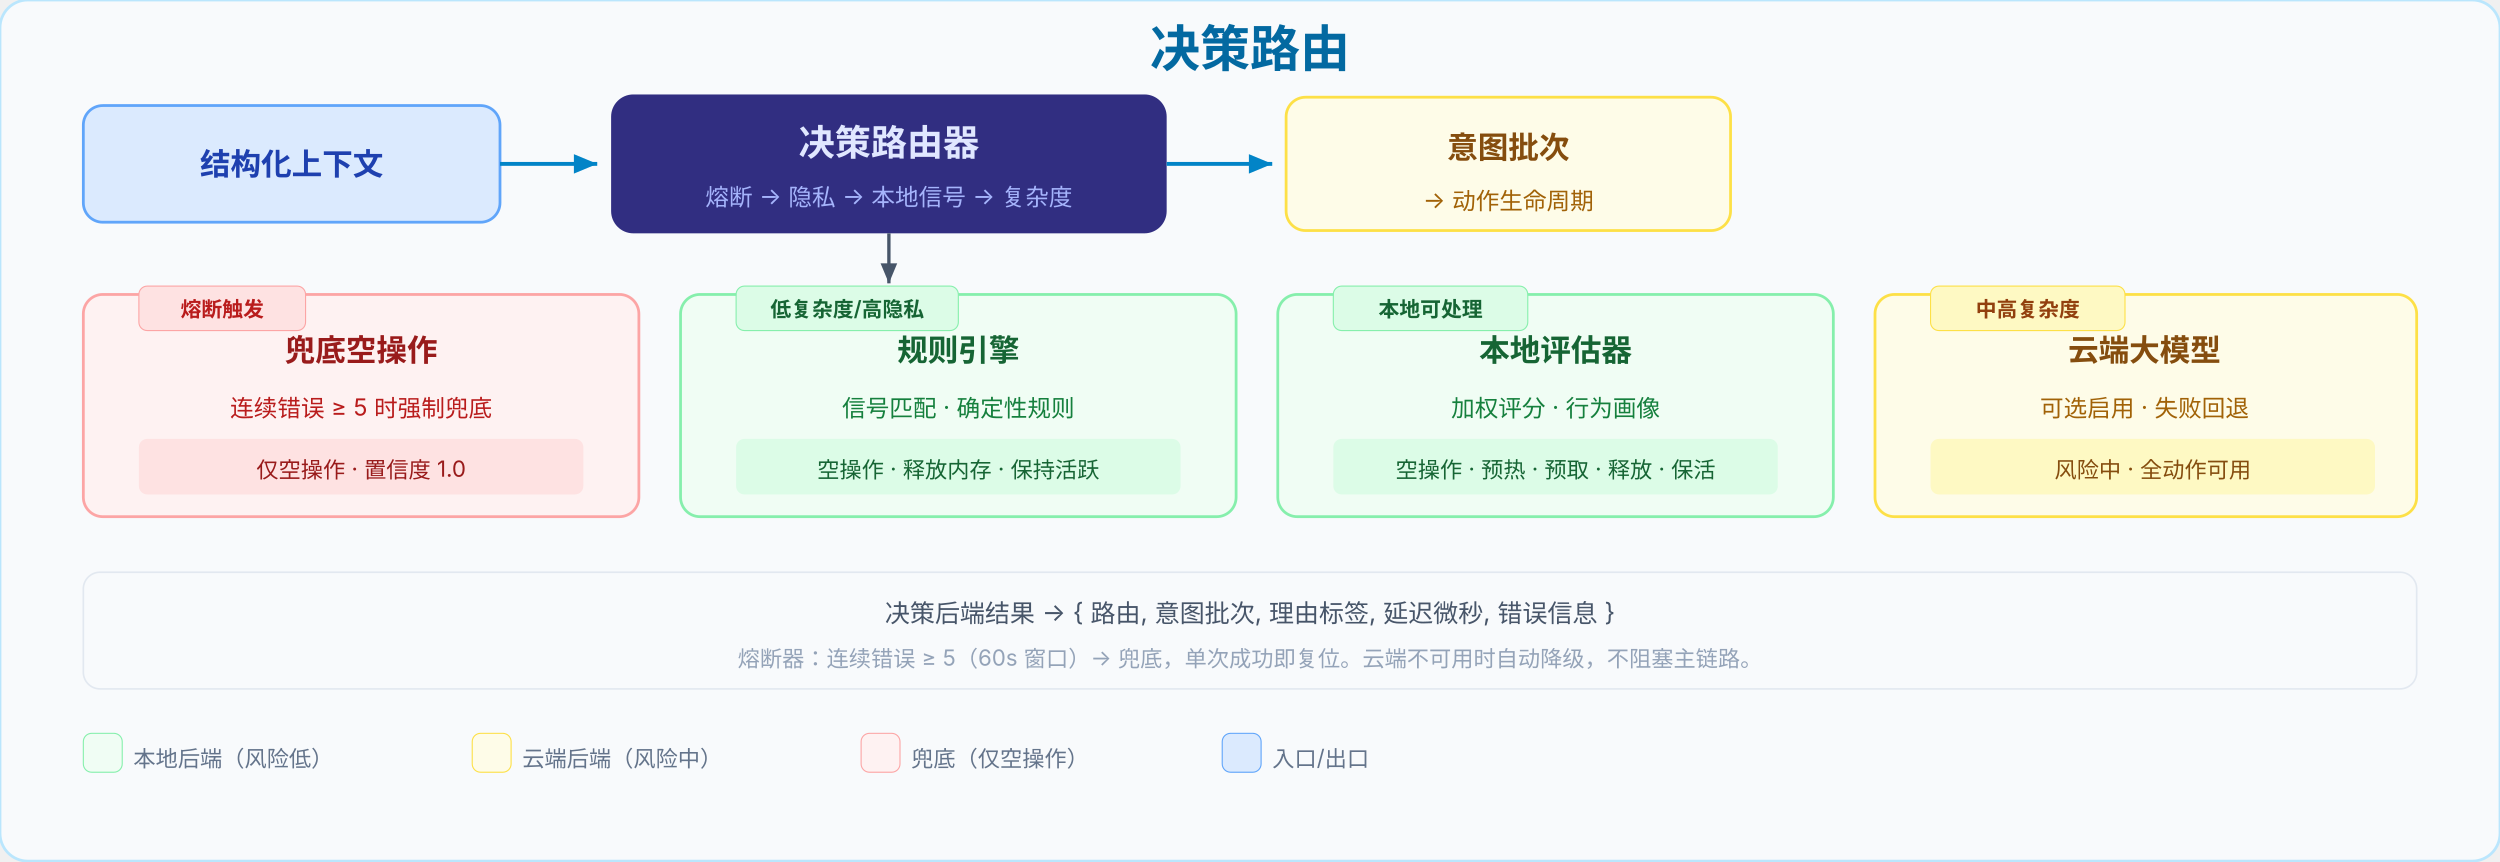
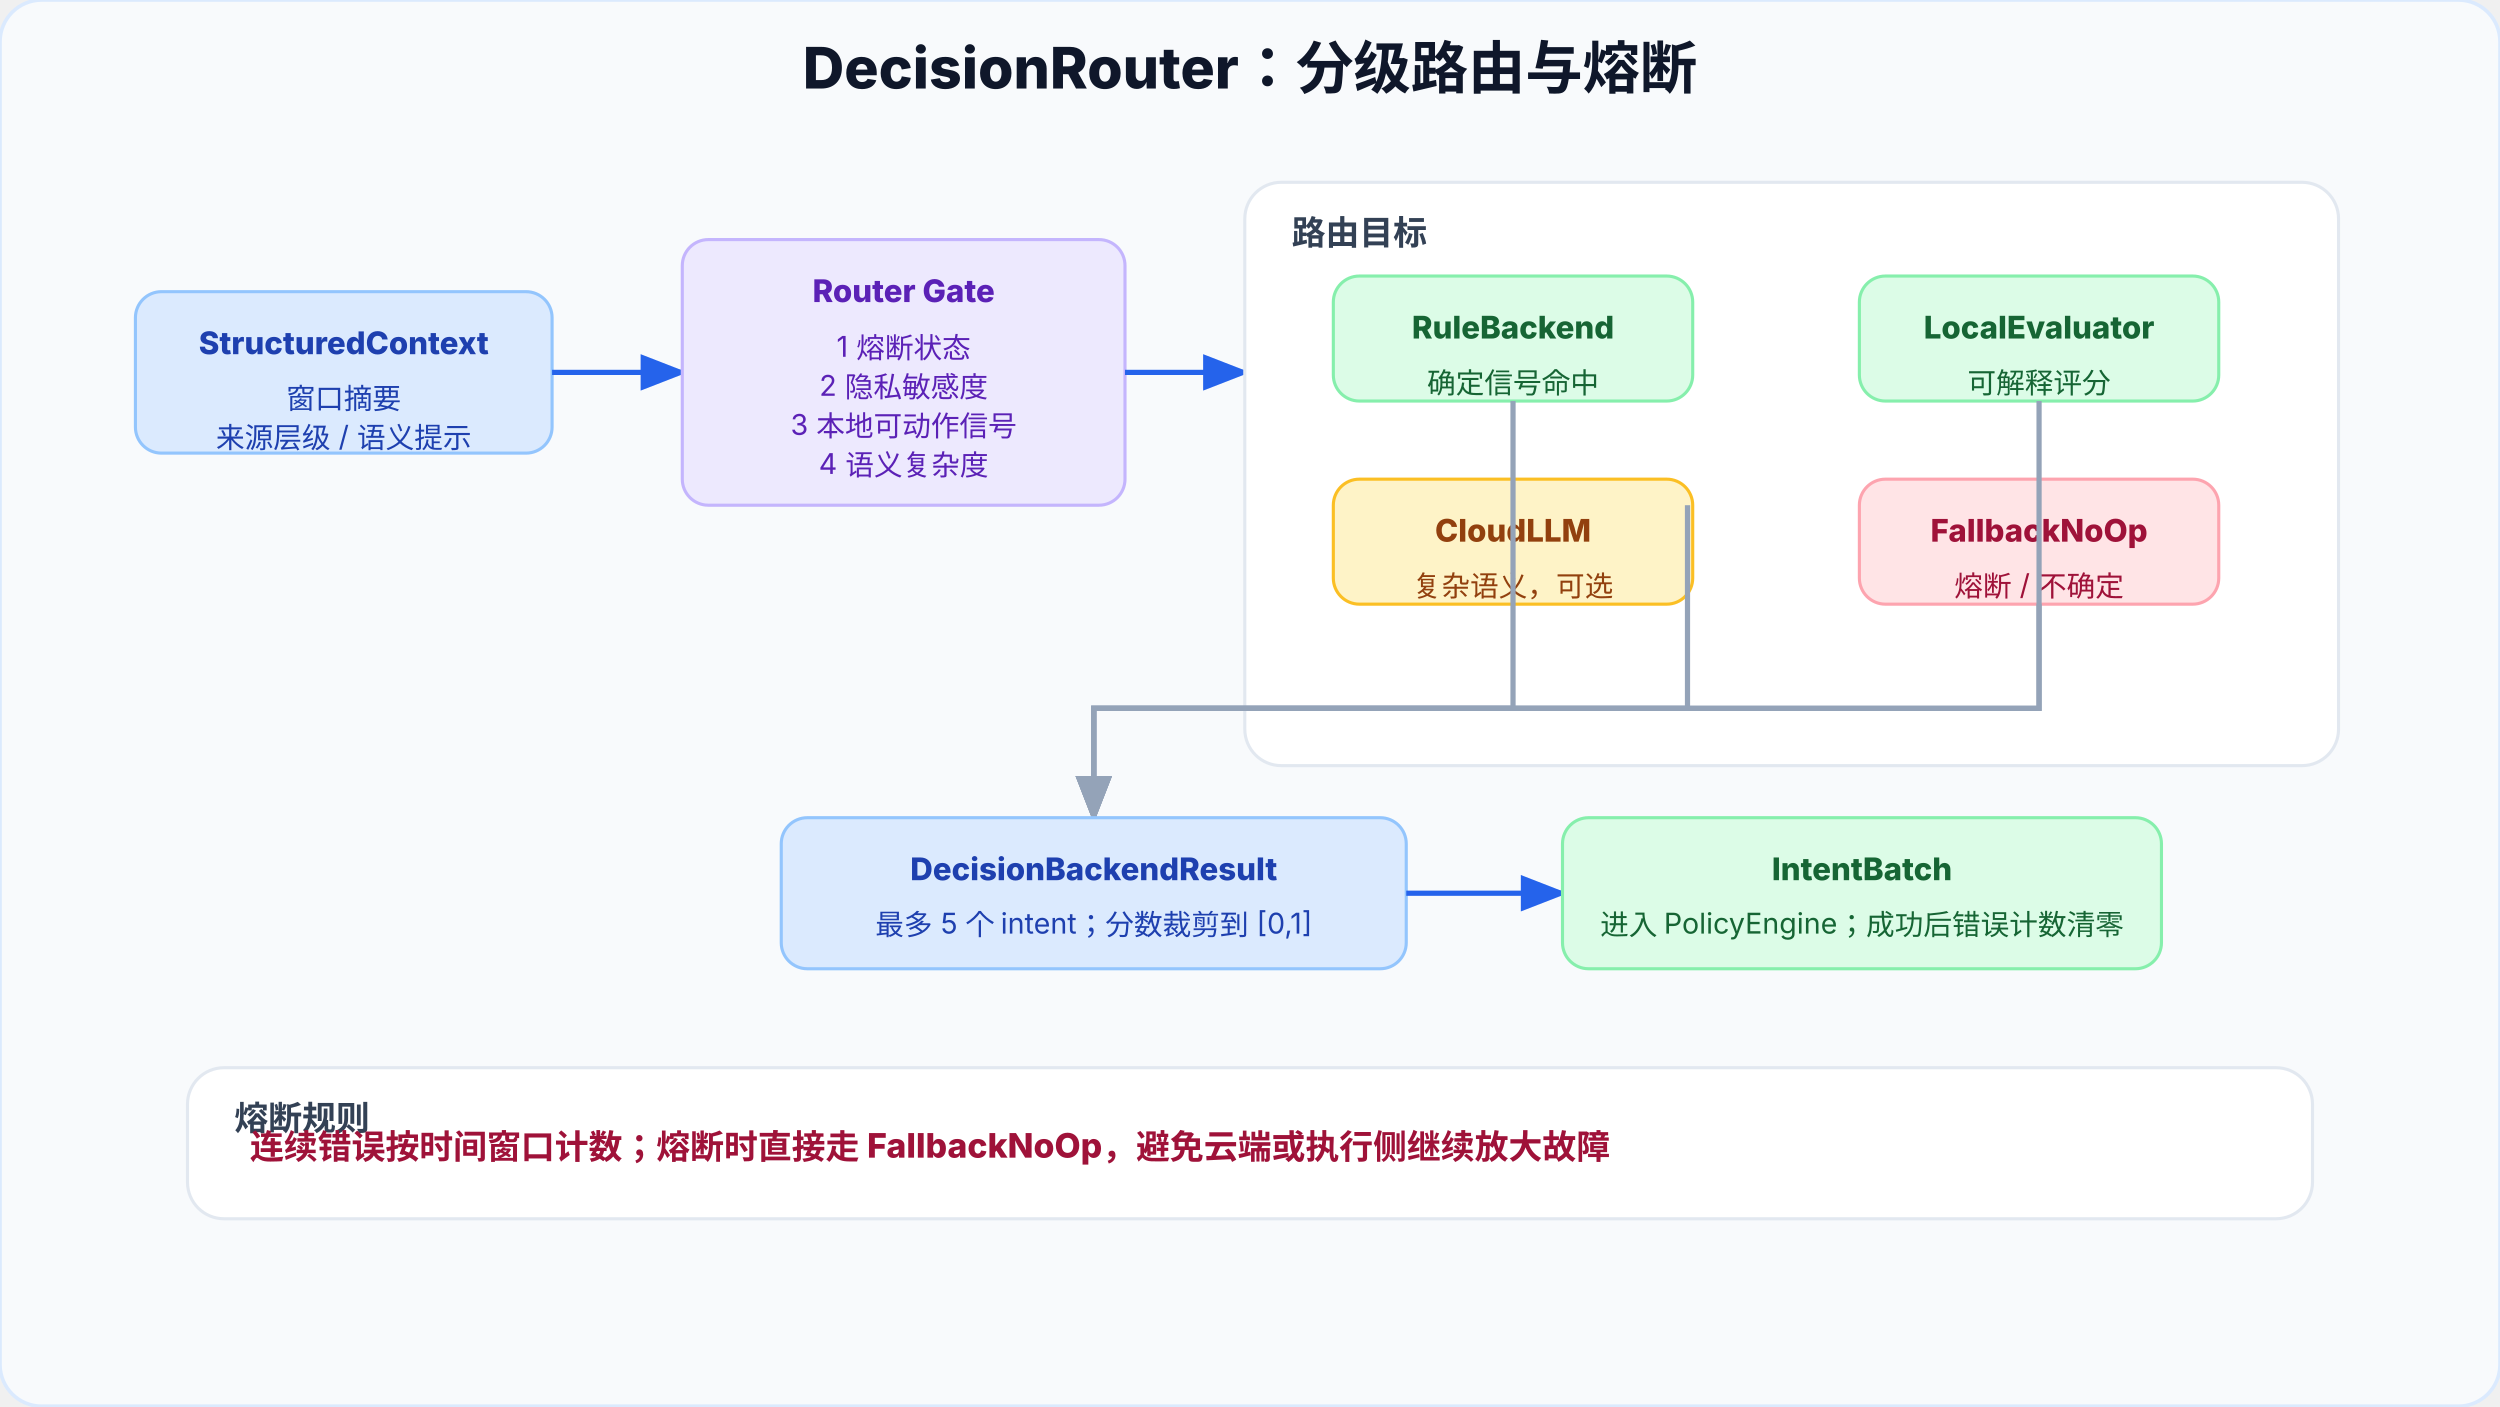
- <svg xmlns="http://www.w3.org/2000/svg" viewBox="0 0 900 310" font-family="system-ui, -apple-system, sans-serif">
+ <svg xmlns="http://www.w3.org/2000/svg" viewBox="0 0 960 540">
  <defs>
-     <marker id="arrow" markerWidth="6" markerHeight="5" refX="6" refY="2.5" orient="auto">
-       <path d="M0,0 L6,2.5 L0,5 Z" fill="#0284c7" />
+     <marker id="arrow" markerWidth="9" markerHeight="7" refX="8" refY="3.5" orient="auto" markerUnits="strokeWidth">
+       <path d="M0,0 L9,3.5 L0,7 Z" fill="#2563eb" />
    </marker>
-     <marker id="arrow-down" markerWidth="6" markerHeight="5" refX="6" refY="2.5" orient="auto">
-       <path d="M0,0 L6,2.5 L0,5 Z" fill="#475569" />
+     <marker id="arrow-muted" markerWidth="9" markerHeight="7" refX="8" refY="3.5" orient="auto" markerUnits="strokeWidth">
+       <path d="M0,0 L9,3.5 L0,7 Z" fill="#94a3b8" />
    </marker>
+     <style>
+       text { font-family: system-ui, -apple-system, BlinkMacSystemFont, "Segoe UI", sans-serif; }
+       .title { font-size: 22px; font-weight: 800; fill: #0f172a; }
+       .label { font-size: 13px; font-weight: 750; }
+       .small { font-size: 11px; }
+       .tiny { font-size: 10px; }
+       .muted { fill: #64748b; }
+       .box { stroke-width: 1.2; }
+       .soft { fill: #ffffff; stroke: #cbd5e1; stroke-width: 1.1; }
+       .lane-title { font-size: 13px; font-weight: 800; fill: #334155; }
+     </style>
  </defs>
-   <rect width="900" height="310" rx="10" fill="#f8fafc" stroke="#bae6fd" stroke-width="1" />
-   <text x="450" y="24" text-anchor="middle" font-size="18" font-weight="700" fill="#0369a1">决策路由</text>
-   <rect x="30" y="38" width="150" height="42" rx="7" fill="#dbeafe" stroke="#60a5fa" stroke-width="1" />
-   <text x="105" y="63" text-anchor="middle" font-size="11" font-weight="700" fill="#1e40af">结构化上下文</text>
-   <line x1="180" y1="59" x2="215" y2="59" stroke="#0284c7" stroke-width="1.4" marker-end="url(#arrow)" />
-   <rect x="220" y="34" width="200" height="50" rx="8" fill="#312e81" stroke-width="0" />
-   <text x="320" y="56" text-anchor="middle" font-size="13" font-weight="800" fill="#e0e7ff">决策路由器</text>
-   <text x="320" y="74" text-anchor="middle" font-size="8.5" fill="#a5b4fc">熔断 → 隐私 → 本地信号 → 复杂度</text>
-   <line x1="420" y1="59" x2="458" y2="59" stroke="#0284c7" stroke-width="1.4" marker-end="url(#arrow)" />
-   <rect x="463" y="35" width="160" height="48" rx="7" fill="#fefce8" stroke="#fde047" stroke-width="1" />
-   <text x="543" y="57" text-anchor="middle" font-size="11" font-weight="700" fill="#854d0e">意图批次</text>
-   <text x="543" y="75" text-anchor="middle" font-size="8.5" fill="#a16207">→ 动作生命周期</text>
-   <line x1="320" y1="84" x2="320" y2="102" stroke="#475569" stroke-width="1.2" marker-end="url(#arrow-down)" />
-   <rect x="30" y="106" width="200" height="80" rx="7" fill="#fef2f2" stroke="#fca5a5" stroke-width="1" />
-   <rect x="50" y="103" width="60" height="16" rx="3" fill="#fee2e2" stroke="#fca5a5" stroke-width="0.4" />
-   <text x="80" y="114" text-anchor="middle" font-size="7.5" font-weight="600" fill="#b91c1c">熔断触发</text>
-   <text x="130" y="130" text-anchor="middle" font-size="11" font-weight="700" fill="#991b1b">兜底空操作</text>
-   <text x="130" y="150" text-anchor="middle" font-size="8.5" fill="#b91c1c">连续错误 ≥ 5 时强制兜底</text>
-   <rect x="50" y="158" width="160" height="20" rx="3" fill="#fee2e2" />
-   <text x="130" y="172" text-anchor="middle" font-size="8" fill="#991b1b">仅空操作 · 置信度 1.0</text>
-   <rect x="245" y="106" width="200" height="80" rx="7" fill="#f0fdf4" stroke="#86efac" stroke-width="1" />
-   <rect x="265" y="103" width="80" height="16" rx="3" fill="#dcfce7" stroke="#86efac" stroke-width="0.4" />
-   <text x="305" y="114" text-anchor="middle" font-size="7.5" font-weight="600" fill="#166534">低复杂度/高隐私</text>
-   <text x="345" y="130" text-anchor="middle" font-size="11" font-weight="700" fill="#166534">规则引擎</text>
-   <text x="345" y="150" text-anchor="middle" font-size="8.5" fill="#15803d">信号匹配 · 确定性规则</text>
-   <rect x="265" y="158" width="160" height="20" rx="3" fill="#dcfce7" />
-   <text x="345" y="172" text-anchor="middle" font-size="8" fill="#166534">空操作 · 释放内存 · 保持活跃</text>
-   <rect x="460" y="106" width="200" height="80" rx="7" fill="#f0fdf4" stroke="#86efac" stroke-width="1" />
-   <rect x="480" y="103" width="70" height="16" rx="3" fill="#dcfce7" stroke="#86efac" stroke-width="0.4" />
-   <text x="515" y="114" text-anchor="middle" font-size="7.5" font-weight="600" fill="#166534">本地可处理</text>
-   <text x="560" y="130" text-anchor="middle" font-size="11" font-weight="700" fill="#166534">本地评估器</text>
-   <text x="560" y="150" text-anchor="middle" font-size="8.5" fill="#15803d">加权评分 · 行为画像</text>
-   <rect x="480" y="158" width="160" height="20" rx="3" fill="#dcfce7" />
-   <text x="560" y="172" text-anchor="middle" font-size="8" fill="#166534">空操作 · 预热 · 预取 · 释放 · 保活</text>
-   <rect x="675" y="106" width="195" height="80" rx="7" fill="#fefce8" stroke="#fde047" stroke-width="1" />
-   <rect x="695" y="103" width="70" height="16" rx="3" fill="#fef9c3" stroke="#fde047" stroke-width="0.4" />
-   <text x="730" y="114" text-anchor="middle" font-size="7.5" font-weight="600" fill="#92400e">中高复杂度</text>
-   <text x="772" y="130" text-anchor="middle" font-size="11" font-weight="700" fill="#854d0e">云端大模型</text>
-   <text x="772" y="150" text-anchor="middle" font-size="8.5" fill="#a16207">可选启用 · 失败回退</text>
-   <rect x="695" y="158" width="160" height="20" rx="3" fill="#fef9c3" />
-   <text x="775" y="172" text-anchor="middle" font-size="8" fill="#854d0e">风险中 · 全动作可用</text>
-   <rect x="30" y="206" width="840" height="42" rx="6" fill="#f8fafc" stroke="#e2e8f0" stroke-width="0.6" />
-   <text x="450" y="224" text-anchor="middle" font-size="9" fill="#475569">
-     决策后端结果 → { 路由, 意图批次, 理由标签, 延迟微秒, 错误信息 }
-   </text>
-   <text x="450" y="240" text-anchor="middle" font-size="8" fill="#94a3b8">
-     熔断器：连续错误 ≥ 5（60s 窗口）→ 兜底，单次成功即复位。云端不可用时自动降级，不阻塞主链路。
-   </text>
-   <rect x="30" y="264" width="14" height="14" rx="3" fill="#f0fdf4" stroke="#86efac" stroke-width="0.4" />
-   <text x="48" y="276" font-size="8" fill="#64748b">本地后端（风险低）</text>
-   <rect x="170" y="264" width="14" height="14" rx="3" fill="#fefce8" stroke="#fde047" stroke-width="0.4" />
-   <text x="188" y="276" font-size="8" fill="#64748b">云端后端（风险中）</text>
-   <rect x="310" y="264" width="14" height="14" rx="3" fill="#fef2f2" stroke="#fca5a5" stroke-width="0.4" />
-   <text x="328" y="276" font-size="8" fill="#64748b">兜底（仅空操作）</text>
-   <rect x="440" y="264" width="14" height="14" rx="3" fill="#dbeafe" stroke="#60a5fa" stroke-width="0.4" />
-   <text x="458" y="276" font-size="8" fill="#64748b">入口/出口</text>
+   <rect width="960" height="540" rx="16" fill="#f8fafc" stroke="#dbeafe" stroke-width="1.4" />
+   <text x="480" y="34" text-anchor="middle" class="title">DecisionRouter：分级路由与熔断</text>
+   <rect x="52" y="112" width="160" height="62" rx="10" fill="#dbeafe" stroke="#93c5fd" class="box" />
+   <text x="132.0" y="136" text-anchor="middle" font-size="12" fill="#1e40af" font-weight="800">StructuredContext</text>
+   <text x="132.0" y="157" text-anchor="middle" font-size="11" fill="#1e40af">窗口摘要</text>
+   <text x="132.0" y="172" text-anchor="middle" font-size="11" fill="#1e40af">来源层级 / 语义提示</text>
+   <line x1="212" y1="143" x2="262" y2="143" stroke="#2563eb" stroke-width="2" marker-end="url(#arrow)" />
+   <rect x="262" y="92" width="170" height="102" rx="10" fill="#ede9fe" stroke="#c4b5fd" class="box" />
+   <text x="347.0" y="116" text-anchor="middle" font-size="12" fill="#5b21b6" font-weight="800">Router Gate</text>
+   <text x="347.0" y="137" text-anchor="middle" font-size="11" fill="#5b21b6">1 熔断状态</text>
+   <text x="347.0" y="152" text-anchor="middle" font-size="11" fill="#5b21b6">2 隐私敏感度</text>
+   <text x="347.0" y="167" text-anchor="middle" font-size="11" fill="#5b21b6">3 本地可动作信号</text>
+   <text x="347.0" y="182" text-anchor="middle" font-size="11" fill="#5b21b6">4 语义复杂度</text>
+   <line x1="432" y1="143" x2="478" y2="143" stroke="#2563eb" stroke-width="2" marker-end="url(#arrow)" />
+   <rect x="478" y="70" width="420" height="224" rx="14" fill="#ffffff" stroke="#e2e8f0" stroke-width="1.2" />
+   <text x="496" y="94" text-anchor="start" font-size="13" fill="#334155" font-weight="800">路由目标</text>
+   <rect x="512" y="106" width="138" height="48" rx="10" fill="#dcfce7" stroke="#86efac" class="box" />
+   <text x="581.0" y="130" text-anchor="middle" font-size="12" fill="#166534" font-weight="800">RuleBackend</text>
+   <text x="581.0" y="151" text-anchor="middle" font-size="11" fill="#166534">确定信号命中</text>
+   <rect x="714" y="106" width="138" height="48" rx="10" fill="#dcfce7" stroke="#86efac" class="box" />
+   <text x="783.0" y="130" text-anchor="middle" font-size="12" fill="#166534" font-weight="800">LocalEvaluator</text>
+   <text x="783.0" y="151" text-anchor="middle" font-size="11" fill="#166534">可解释评分</text>
+   <rect x="512" y="184" width="138" height="48" rx="10" fill="#fef3c7" stroke="#fbbf24" class="box" />
+   <text x="581.0" y="208" text-anchor="middle" font-size="12" fill="#92400e" font-weight="800">CloudLLM</text>
+   <text x="581.0" y="229" text-anchor="middle" font-size="11" fill="#92400e">复杂语义，可选</text>
+   <rect x="714" y="184" width="138" height="48" rx="10" fill="#ffe4e6" stroke="#fda4af" class="box" />
+   <text x="783.0" y="208" text-anchor="middle" font-size="12" fill="#9f1239" font-weight="800">FallbackNoOp</text>
+   <text x="783.0" y="229" text-anchor="middle" font-size="11" fill="#9f1239">熔断 / 不确定</text>
+   <path d="M648,194 L648,272 L420,272 L420,314" fill="none" stroke="#94a3b8" stroke-width="2" marker-end="url(#arrow-muted)" />
+   <path d="M783,232 L783,272 L420,272 L420,314" fill="none" stroke="#94a3b8" stroke-width="2" marker-end="url(#arrow-muted)" />
+   <path d="M581,154 L581,272 L420,272 L420,314" fill="none" stroke="#94a3b8" stroke-width="2" marker-end="url(#arrow-muted)" />
+   <path d="M783,154 L783,272 L420,272 L420,314" fill="none" stroke="#94a3b8" stroke-width="2" marker-end="url(#arrow-muted)" />
+   <rect x="300" y="314" width="240" height="58" rx="10" fill="#dbeafe" stroke="#93c5fd" class="box" />
+   <text x="420.0" y="338" text-anchor="middle" font-size="12" fill="#1e40af" font-weight="800">DecisionBackendResult</text>
+   <text x="420.0" y="359" text-anchor="middle" font-size="11" fill="#1e40af">最多 5 个 intent；分数裁剪到 [0,1]</text>
+   <line x1="540" y1="343" x2="600" y2="343" stroke="#2563eb" stroke-width="2" marker-end="url(#arrow)" />
+   <rect x="600" y="314" width="230" height="58" rx="10" fill="#dcfce7" stroke="#86efac" class="box" />
+   <text x="715.0" y="338" text-anchor="middle" font-size="12" fill="#166534" font-weight="800">IntentBatch</text>
+   <text x="715.0" y="359" text-anchor="middle" font-size="11" fill="#166534">进入 PolicyEngine；成功后错误计数清零</text>
+   <rect x="72" y="410" width="816" height="58" rx="14" fill="#ffffff" stroke="#e2e8f0" stroke-width="1.2" />
+   <text x="90" y="434" text-anchor="start" font-size="13" fill="#334155" font-weight="800">熔断规则</text>
+   <text x="96" y="445" text-anchor="start" font-size="13" fill="#9f1239" font-weight="800">连续错误按时间窗口计数；熔断时直接走 FallbackNoOp，避免云端或执行侧继续放大故障</text>
</svg>
